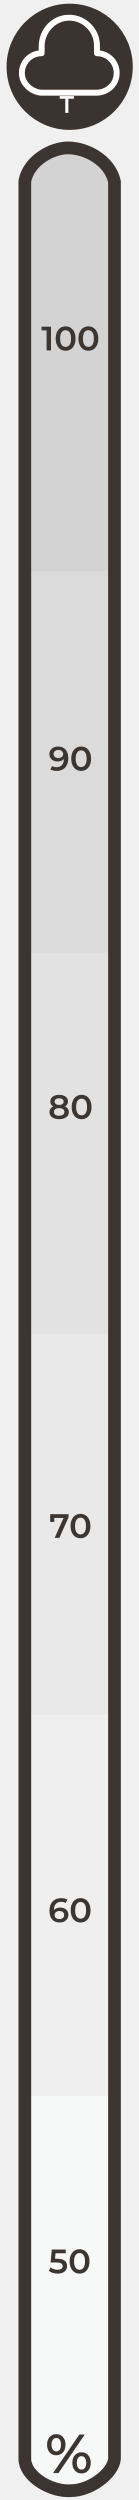
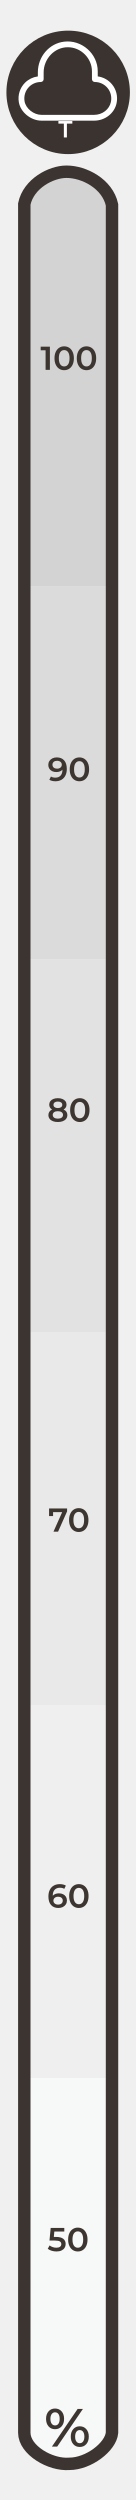
- <svg xmlns="http://www.w3.org/2000/svg" xmlns:xlink="http://www.w3.org/1999/xlink" version="1.1" id="Livello_1" x="0px" y="0px" width="32.746px" height="590.697px" viewBox="0 0 32.746 590.697" enable-background="new 0 0 32.746 590.697" xml:space="preserve">
+ <svg xmlns="http://www.w3.org/2000/svg" xmlns:xlink="http://www.w3.org/1999/xlink" version="1.1" id="Livello_1" x="0px" y="0px" width="32px" height="590px" viewBox="0 0 32.746 590.697" enable-background="new 0 0 32.746 590.697" xml:space="preserve">
  <g>
    <g>
      <defs>
        <path id="SVGID_1_" d="M27.261,580.714c-0.316,3.428-5.672,7.51-10.307,7.51l0,0c-4.594,0.367-10.877-3.316-10.877-7.51V42.467     c1.021-4.94,6.492-7.798,10.182-7.792l0,0c4.297-0.006,9.896,2.929,11.002,7.984V580.714L27.261,580.714z" />
      </defs>
      <clipPath id="SVGID_2_">
        <use xlink:href="#SVGID_1_" overflow="visible" />
      </clipPath>
      <rect x="0.88" y="495.265" clip-path="url(#SVGID_2_)" fill="#F7F8F8" width="31.578" height="99.045" />
      <rect x="1.196" y="315.187" clip-path="url(#SVGID_2_)" fill="#E9E9E9" width="31.578" height="90.041" />
      <rect x="1.196" y="225.147" clip-path="url(#SVGID_2_)" fill="#E2E2E2" width="31.578" height="90.038" />
      <rect x="0.88" y="405.226" clip-path="url(#SVGID_2_)" fill="#F0EFEF" width="31.578" height="90.041" />
      <rect x="1.196" y="135.094" clip-path="url(#SVGID_2_)" fill="#DCDBDB" width="31.578" height="90.041" />
      <rect x="0.88" y="36.051" clip-path="url(#SVGID_2_)" fill="#D3D3D3" width="31.577" height="99.043" />
    </g>
  </g>
  <g display="none">
    <defs>
      <path id="SVGID_3_" d="M27.261,580.714c0,3.713-5.957,8.074-10.592,8.074h-0.652c-4.295,0-9.939-3.881-9.939-8.074V42.467    c1.023-4.94,6.494-7.797,10.183-7.792l0,0c4.296-0.005,9.896,2.929,11.001,7.984V580.714z" />
    </defs>
    <clipPath id="SVGID_4_" display="inline">
      <use xlink:href="#SVGID_3_" overflow="visible" />
    </clipPath>
    <rect x="-4.972" y="34.675" display="inline" clip-path="url(#SVGID_4_)" fill="#C8E8F0" width="43.281" height="27.238" />
    <rect x="-4.972" y="61.914" display="inline" clip-path="url(#SVGID_4_)" fill="#D0EBF7" width="43.281" height="27.238" />
    <rect x="-4.972" y="88.639" display="inline" clip-path="url(#SVGID_4_)" fill="#4898DA" width="43.281" height="27.238" />
    <rect x="-4.972" y="115.877" display="inline" clip-path="url(#SVGID_4_)" fill="#A3A5D7" width="43.281" height="27.238" />
    <rect x="-4.972" y="143.116" display="inline" clip-path="url(#SVGID_4_)" fill="#B988C1" width="43.281" height="27.237" />
    <rect x="-4.972" y="170.353" display="inline" clip-path="url(#SVGID_4_)" fill="#D7A2CD" width="43.281" height="27.238" />
    <rect x="-4.972" y="197.253" display="inline" clip-path="url(#SVGID_4_)" fill="#E8BEDB" width="43.281" height="27.238" />
    <rect x="-4.972" y="224.492" display="inline" clip-path="url(#SVGID_4_)" fill="#E67D9B" width="43.281" height="27.238" />
    <rect x="-4.972" y="251.73" display="inline" clip-path="url(#SVGID_4_)" fill="#DB4C4D" width="43.281" height="27.236" />
    <rect x="-4.972" y="278.966" display="inline" clip-path="url(#SVGID_4_)" fill="#EF5A5C" width="43.281" height="27.238" />
    <rect x="-4.972" y="305.872" display="inline" clip-path="url(#SVGID_4_)" fill="#F7A25C" width="43.281" height="27.238" />
    <rect x="-4.972" y="333.11" display="inline" clip-path="url(#SVGID_4_)" fill="#FDD58F" width="43.281" height="27.238" />
    <rect x="-4.972" y="360.349" display="inline" clip-path="url(#SVGID_4_)" fill="#FFE173" width="43.281" height="27.238" />
    <rect x="-4.972" y="387.587" display="inline" clip-path="url(#SVGID_4_)" fill="#FEFE82" width="43.281" height="27.238" />
    <rect x="-4.972" y="414.483" display="inline" clip-path="url(#SVGID_4_)" fill="#FFFFC7" width="43.281" height="27.236" />
    <rect x="-4.972" y="441.72" display="inline" clip-path="url(#SVGID_4_)" fill="#F3F3A1" width="43.281" height="27.238" />
    <rect x="-4.972" y="468.958" display="inline" clip-path="url(#SVGID_4_)" fill="#D3ECA4" width="43.281" height="27.238" />
    <rect x="-4.972" y="496.196" display="inline" clip-path="url(#SVGID_4_)" fill="#C3E6D8" width="43.281" height="27.238" />
    <rect x="-4.972" y="523.435" display="inline" clip-path="url(#SVGID_4_)" fill="#C8E8F0" width="43.281" height="27.238" />
    <rect x="-4.972" y="550.673" display="inline" clip-path="url(#SVGID_4_)" fill="#D0EBF7" width="43.281" height="41.121" />
  </g>
  <g>
    <g display="none">
      <defs>
        <path id="SVGID_5_" d="M27.052,580.983c-0.316,3.428-5.672,7.51-10.307,7.51l0,0c-4.594,0.367-10.877-3.316-10.877-7.51V42.738     c1.021-4.94,6.492-7.798,10.182-7.792l0,0c4.297-0.006,9.896,2.929,11.002,7.984V580.983L27.052,580.983z" />
      </defs>
      <clipPath id="SVGID_6_" display="inline">
        <use xlink:href="#SVGID_5_" overflow="visible" />
      </clipPath>
      <rect x="0.671" y="494.032" display="inline" clip-path="url(#SVGID_6_)" fill="#EC2426" width="31.578" height="99.045" />
      <rect x="0.987" y="313.954" display="inline" clip-path="url(#SVGID_6_)" fill="#FCFC1E" width="31.578" height="90.041" />
      <rect x="0.987" y="223.914" display="inline" clip-path="url(#SVGID_6_)" fill="#0B7F3F" width="31.578" height="90.038" />
      <rect x="0.671" y="403.993" display="inline" clip-path="url(#SVGID_6_)" fill="#F7A426" width="31.578" height="90.041" />
      <rect x="0.987" y="133.862" display="inline" clip-path="url(#SVGID_6_)" fill="#6FC9DC" width="31.578" height="90.04" />
      <rect x="0.987" y="34.818" display="inline" clip-path="url(#SVGID_6_)" fill="#3F57B0" width="31.578" height="99.043" />
    </g>
  </g>
  <circle fill="#3A332F" cx="16.46" cy="15.781" r="14.909" />
  <path fill="none" stroke="#3C3430" stroke-width="3" stroke-miterlimit="10" d="M27.052,580.983  c-0.316,3.428-5.672,7.51-10.307,7.51l0,0c-4.593,0.367-10.877-3.316-10.877-7.51V42.736c1.022-4.94,6.492-7.798,10.182-7.792l0,0  c4.297-0.006,9.896,2.929,11.002,7.984V580.983L27.052,580.983z" />
  <g>
    <path fill="#3C3530" d="M11.72,579.44c-0.398-0.46-0.598-1.062-0.598-1.808c0-0.745,0.199-1.348,0.598-1.807   s0.923-0.689,1.573-0.689s1.176,0.228,1.58,0.683c0.403,0.455,0.604,1.06,0.604,1.813s-0.202,1.358-0.604,1.813   c-0.403,0.455-0.93,0.683-1.58,0.683S12.118,579.899,11.72,579.44z M14.118,578.803c0.195-0.277,0.292-0.667,0.292-1.17   c0-0.502-0.097-0.893-0.292-1.17c-0.195-0.277-0.47-0.416-0.825-0.416c-0.338,0-0.609,0.142-0.813,0.423s-0.306,0.669-0.306,1.163   s0.102,0.882,0.306,1.164c0.204,0.281,0.475,0.422,0.813,0.422C13.648,579.219,13.923,579.081,14.118,578.803z M18.753,575.229   h1.273l-6.213,9.1h-1.274L18.753,575.229z M17.687,583.73c-0.399-0.46-0.598-1.062-0.598-1.808c0-0.745,0.199-1.348,0.598-1.807   c0.398-0.459,0.923-0.689,1.574-0.689c0.648,0,1.176,0.23,1.578,0.689c0.404,0.459,0.605,1.062,0.605,1.807   c0,0.746-0.201,1.348-0.605,1.808c-0.402,0.459-0.93,0.688-1.578,0.688C18.61,584.419,18.085,584.189,17.687,583.73z    M20.079,583.087c0.199-0.282,0.299-0.67,0.299-1.164s-0.1-0.882-0.299-1.163s-0.473-0.423-0.818-0.423   c-0.348,0-0.621,0.139-0.82,0.416s-0.298,0.668-0.298,1.17c0,0.503,0.099,0.893,0.298,1.17s0.473,0.416,0.82,0.416   C19.606,583.509,19.88,583.368,20.079,583.087z" />
  </g>
  <g>
    <path fill="#3C3530" d="M15.288,534.154c0.379,0.307,0.568,0.724,0.568,1.252c0,0.336-0.083,0.64-0.248,0.912   c-0.165,0.271-0.413,0.487-0.744,0.647c-0.331,0.16-0.739,0.24-1.224,0.24c-0.4,0-0.787-0.058-1.16-0.172   c-0.373-0.115-0.688-0.273-0.944-0.477l0.44-0.808c0.208,0.171,0.458,0.306,0.748,0.404s0.591,0.147,0.9,0.147   c0.368,0,0.657-0.076,0.868-0.228c0.21-0.152,0.316-0.361,0.316-0.628c0-0.288-0.113-0.506-0.34-0.652   c-0.227-0.146-0.615-0.22-1.164-0.22h-1.352l0.288-3.048h3.288v0.872H13.12L13,533.694h0.536   C14.325,533.694,14.909,533.848,15.288,534.154z" />
    <path fill="#3C3530" d="M17.592,536.866c-0.353-0.227-0.63-0.558-0.833-0.992s-0.304-0.95-0.304-1.548s0.101-1.113,0.304-1.548   s0.48-0.766,0.833-0.992c0.352-0.227,0.752-0.34,1.2-0.34c0.447,0,0.849,0.113,1.203,0.34c0.355,0.227,0.634,0.558,0.836,0.992   c0.203,0.435,0.305,0.95,0.305,1.548s-0.102,1.113-0.305,1.548c-0.202,0.435-0.48,0.766-0.836,0.992   c-0.354,0.227-0.756,0.34-1.203,0.34C18.344,537.206,17.943,537.093,17.592,536.866z M19.739,535.806   c0.232-0.33,0.349-0.823,0.349-1.479s-0.116-1.149-0.349-1.48c-0.231-0.33-0.548-0.496-0.947-0.496   c-0.396,0-0.708,0.166-0.94,0.496c-0.232,0.331-0.348,0.824-0.348,1.48s0.115,1.149,0.348,1.479   c0.232,0.331,0.545,0.496,0.94,0.496C19.191,536.302,19.508,536.137,19.739,535.806z" />
  </g>
  <g>
    <path fill="#3C3530" d="M15.227,450.927c0.293,0.142,0.522,0.343,0.688,0.604c0.165,0.261,0.248,0.563,0.248,0.903   c0,0.363-0.091,0.682-0.272,0.956c-0.181,0.275-0.426,0.487-0.736,0.637c-0.309,0.148-0.656,0.224-1.04,0.224   c-0.768,0-1.364-0.24-1.788-0.72c-0.424-0.48-0.636-1.168-0.636-2.064c0-0.629,0.115-1.167,0.344-1.612   c0.229-0.445,0.551-0.783,0.964-1.016c0.413-0.232,0.892-0.348,1.436-0.348c0.288,0,0.559,0.03,0.812,0.092   c0.253,0.062,0.473,0.15,0.66,0.268l-0.384,0.784c-0.277-0.181-0.632-0.271-1.064-0.271c-0.539,0-0.96,0.165-1.264,0.496   c-0.304,0.33-0.456,0.808-0.456,1.432v0.008c0.166-0.192,0.376-0.337,0.632-0.436c0.256-0.099,0.544-0.148,0.864-0.148   C14.603,450.715,14.934,450.786,15.227,450.927z M14.851,453.175c0.203-0.173,0.304-0.404,0.304-0.692   c0-0.293-0.101-0.524-0.304-0.695c-0.203-0.171-0.475-0.256-0.816-0.256c-0.336,0-0.609,0.091-0.82,0.271   c-0.211,0.182-0.316,0.411-0.316,0.688c0,0.271,0.103,0.497,0.308,0.676c0.205,0.179,0.489,0.268,0.852,0.268   C14.384,453.435,14.648,453.349,14.851,453.175z" />
    <path fill="#3C3530" d="M17.843,453.911c-0.352-0.227-0.629-0.558-0.832-0.992c-0.203-0.435-0.304-0.95-0.304-1.548   s0.101-1.113,0.304-1.548c0.203-0.435,0.48-0.766,0.832-0.992s0.752-0.34,1.201-0.34c0.447,0,0.848,0.113,1.203,0.34   s0.633,0.558,0.836,0.992s0.305,0.95,0.305,1.548s-0.102,1.113-0.305,1.548s-0.48,0.766-0.836,0.992s-0.756,0.34-1.203,0.34   C18.595,454.251,18.194,454.138,17.843,453.911z M19.991,452.851c0.232-0.33,0.348-0.823,0.348-1.479s-0.115-1.149-0.348-1.48   c-0.232-0.33-0.549-0.496-0.947-0.496c-0.396,0-0.709,0.166-0.941,0.496c-0.232,0.331-0.348,0.824-0.348,1.48   s0.115,1.149,0.348,1.479c0.232,0.331,0.545,0.496,0.941,0.496C19.442,453.347,19.759,453.182,19.991,452.851z" />
  </g>
  <g>
    <path fill="#3C3530" d="M16.202,357.771v0.695l-2.176,4.904h-1.112l2.104-4.72h-2.2v0.952H11.85v-1.832H16.202z" />
    <path fill="#3C3530" d="M17.817,363.111c-0.353-0.227-0.63-0.558-0.833-0.992s-0.304-0.95-0.304-1.548s0.101-1.113,0.304-1.548   s0.48-0.766,0.833-0.992c0.352-0.227,0.752-0.34,1.2-0.34c0.447,0,0.849,0.113,1.203,0.34c0.355,0.227,0.634,0.558,0.836,0.992   c0.203,0.435,0.305,0.95,0.305,1.548s-0.102,1.113-0.305,1.548c-0.202,0.435-0.48,0.766-0.836,0.992   c-0.354,0.227-0.756,0.34-1.203,0.34C18.569,363.451,18.169,363.338,17.817,363.111z M19.965,362.051   c0.232-0.33,0.349-0.823,0.349-1.479s-0.116-1.149-0.349-1.48c-0.231-0.33-0.548-0.496-0.947-0.496   c-0.396,0-0.708,0.166-0.94,0.496c-0.232,0.331-0.348,0.824-0.348,1.48s0.115,1.149,0.348,1.479   c0.232,0.331,0.545,0.496,0.94,0.496C19.417,362.547,19.733,362.382,19.965,362.051z" />
  </g>
  <g>
    <path fill="#3C3530" d="M16.029,261.958c0.157,0.227,0.236,0.492,0.236,0.796c0,0.342-0.095,0.641-0.284,0.896   c-0.189,0.256-0.457,0.452-0.804,0.588s-0.75,0.204-1.208,0.204c-0.459,0-0.86-0.068-1.204-0.204s-0.609-0.332-0.796-0.588   c-0.187-0.256-0.28-0.555-0.28-0.896c0-0.304,0.078-0.569,0.232-0.796c0.155-0.227,0.376-0.406,0.664-0.54   c-0.224-0.122-0.396-0.283-0.516-0.483c-0.12-0.2-0.18-0.431-0.18-0.692c0-0.314,0.086-0.589,0.26-0.824   c0.173-0.234,0.417-0.416,0.732-0.544c0.314-0.128,0.677-0.191,1.088-0.191c0.416,0,0.781,0.063,1.096,0.191   c0.315,0.128,0.56,0.31,0.736,0.544c0.176,0.235,0.264,0.51,0.264,0.824c0,0.262-0.061,0.491-0.184,0.688   c-0.123,0.197-0.299,0.359-0.528,0.487C15.646,261.552,15.872,261.732,16.029,261.958z M14.881,263.387   c0.224-0.16,0.336-0.382,0.336-0.664c0-0.277-0.112-0.496-0.336-0.656c-0.224-0.16-0.528-0.24-0.912-0.24   c-0.384,0-0.686,0.08-0.904,0.24s-0.328,0.379-0.328,0.656c0,0.282,0.109,0.504,0.328,0.664c0.219,0.159,0.52,0.239,0.904,0.239   C14.353,263.626,14.657,263.546,14.881,263.387z M13.197,259.707c-0.189,0.139-0.284,0.334-0.284,0.584   c0,0.24,0.095,0.431,0.284,0.572c0.189,0.142,0.446,0.212,0.772,0.212c0.331,0,0.592-0.07,0.784-0.212   c0.192-0.142,0.288-0.332,0.288-0.572c0-0.25-0.097-0.445-0.292-0.584s-0.455-0.208-0.78-0.208   C13.644,259.499,13.386,259.568,13.197,259.707z" />
    <path fill="#3C3530" d="M18.073,264.103c-0.352-0.227-0.629-0.558-0.832-0.992c-0.203-0.435-0.304-0.95-0.304-1.548   s0.101-1.113,0.304-1.548c0.203-0.435,0.48-0.766,0.832-0.992c0.352-0.227,0.752-0.34,1.202-0.34c0.447,0,0.848,0.113,1.203,0.34   s0.633,0.558,0.836,0.992s0.305,0.95,0.305,1.548s-0.102,1.113-0.305,1.548s-0.48,0.766-0.836,0.992s-0.756,0.34-1.203,0.34   C18.825,264.443,18.425,264.33,18.073,264.103z M20.222,263.042c0.232-0.33,0.348-0.823,0.348-1.479s-0.115-1.149-0.348-1.48   c-0.232-0.33-0.549-0.496-0.947-0.496c-0.396,0-0.709,0.166-0.941,0.496c-0.233,0.331-0.348,0.824-0.348,1.48   s0.115,1.149,0.348,1.479c0.232,0.331,0.545,0.496,0.941,0.496C19.673,263.539,19.989,263.374,20.222,263.042z" />
  </g>
  <g>
    <path fill="#3C3530" d="M15.497,177.108c0.424,0.479,0.636,1.168,0.636,2.063c0,0.63-0.115,1.167-0.344,1.612   c-0.229,0.445-0.551,0.784-0.964,1.017c-0.414,0.231-0.892,0.348-1.436,0.348c-0.288,0-0.559-0.031-0.812-0.092   c-0.253-0.062-0.473-0.151-0.66-0.269l0.384-0.784c0.277,0.182,0.632,0.272,1.064,0.272c0.539,0,0.96-0.165,1.264-0.496   c0.304-0.33,0.456-0.808,0.456-1.432v-0.008c-0.166,0.191-0.376,0.337-0.632,0.436c-0.256,0.099-0.544,0.148-0.864,0.148   c-0.368,0-0.699-0.071-0.992-0.213c-0.293-0.141-0.522-0.342-0.688-0.604s-0.248-0.563-0.248-0.904   c0-0.362,0.091-0.681,0.272-0.956c0.181-0.274,0.427-0.486,0.736-0.636c0.309-0.149,0.656-0.224,1.04-0.224   C14.477,176.388,15.073,176.627,15.497,177.108z M14.609,178.835c0.21-0.181,0.316-0.41,0.316-0.688   c0-0.272-0.103-0.497-0.308-0.676c-0.206-0.179-0.489-0.269-0.852-0.269c-0.325,0-0.589,0.087-0.792,0.261   c-0.203,0.173-0.304,0.403-0.304,0.691c0,0.294,0.101,0.525,0.304,0.696s0.475,0.256,0.816,0.256   C14.125,179.108,14.398,179.017,14.609,178.835z" />
    <path fill="#3C3530" d="M17.973,181.808c-0.352-0.227-0.629-0.558-0.832-0.992c-0.203-0.435-0.304-0.95-0.304-1.548   s0.101-1.113,0.304-1.548c0.203-0.435,0.48-0.766,0.832-0.992c0.352-0.227,0.752-0.34,1.202-0.34c0.447,0,0.848,0.113,1.203,0.34   s0.633,0.558,0.836,0.992s0.305,0.95,0.305,1.548s-0.102,1.113-0.305,1.548s-0.48,0.766-0.836,0.992s-0.756,0.34-1.203,0.34   C18.726,182.148,18.325,182.035,17.973,181.808z M20.122,180.748c0.232-0.33,0.348-0.823,0.348-1.479s-0.115-1.149-0.348-1.48   c-0.232-0.33-0.549-0.496-0.947-0.496c-0.396,0-0.709,0.166-0.942,0.496c-0.232,0.331-0.348,0.824-0.348,1.48   s0.115,1.149,0.348,1.479c0.233,0.331,0.545,0.496,0.942,0.496C19.573,181.244,19.89,181.079,20.122,180.748z" />
  </g>
  <g>
    <path fill="#3C3530" d="M12.049,77.192v5.6h-1.04v-4.728H9.825v-0.872H12.049z" />
    <path fill="#3C3530" d="M14.297,82.532c-0.352-0.227-0.629-0.558-0.832-0.992s-0.304-0.95-0.304-1.548s0.101-1.113,0.304-1.548   s0.48-0.766,0.832-0.992c0.352-0.227,0.752-0.34,1.2-0.34c0.448,0,0.849,0.113,1.204,0.34c0.354,0.227,0.633,0.558,0.836,0.992   c0.202,0.435,0.304,0.95,0.304,1.548s-0.102,1.113-0.304,1.548c-0.203,0.435-0.482,0.766-0.836,0.992   c-0.355,0.227-0.756,0.34-1.204,0.34C15.049,82.872,14.649,82.759,14.297,82.532z M16.445,81.472   c0.232-0.33,0.348-0.823,0.348-1.479s-0.116-1.149-0.348-1.48c-0.232-0.33-0.548-0.496-0.948-0.496   c-0.395,0-0.708,0.166-0.94,0.496c-0.232,0.331-0.348,0.824-0.348,1.48s0.116,1.149,0.348,1.479   c0.232,0.331,0.545,0.496,0.94,0.496C15.897,81.968,16.213,81.803,16.445,81.472z" />
    <path fill="#3C3530" d="M19.681,82.532c-0.352-0.227-0.629-0.558-0.832-0.992s-0.305-0.95-0.305-1.548s0.102-1.113,0.305-1.548   s0.48-0.766,0.832-0.992s0.752-0.34,1.201-0.34c0.447,0,0.848,0.113,1.203,0.34s0.633,0.558,0.836,0.992s0.305,0.95,0.305,1.548   s-0.102,1.113-0.305,1.548s-0.48,0.766-0.836,0.992s-0.756,0.34-1.203,0.34C20.433,82.872,20.032,82.759,19.681,82.532z    M21.829,81.472c0.232-0.33,0.348-0.823,0.348-1.479s-0.115-1.149-0.348-1.48c-0.232-0.33-0.549-0.496-0.947-0.496   c-0.396,0-0.709,0.166-0.941,0.496c-0.232,0.331-0.348,0.824-0.348,1.48s0.115,1.149,0.348,1.479   c0.232,0.331,0.545,0.496,0.941,0.496C21.28,81.968,21.597,81.803,21.829,81.472z" />
  </g>
  <g>
    <path fill="#FFFFFF" d="M10.021,22.611h12.708c2.651,0,4.935-1.792,5.432-4.26c0.326-1.611-0.076-3.252-1.102-4.503   c-0.874-1.069-2.105-1.748-3.453-1.924v-1.211c0-4.293-3.871-7.688-8.123-7.18C11.866,3.964,9.14,7.156,9.14,10.957v0.967   c-1.164,0.151-2.244,0.679-3.102,1.525C4.803,14.7,4.259,16.417,4.55,18.162C4.953,20.574,7.459,22.611,10.021,22.611z    M7.029,14.438c0.757-0.748,1.755-1.161,2.812-1.161c0.386,0,0.7-0.313,0.7-0.699c0,0,0-1.622,0-1.622   c0-3.218,2.562-6.078,5.839-6.078c3.176,0,5.827,2.66,5.827,5.833v1.866c0,0.386,0.313,0.699,0.699,0.699   c1.192,0,2.313,0.532,3.071,1.457c0.758,0.924,1.052,2.142,0.811,3.34c-0.365,1.817-2.072,3.136-4.06,3.136H10.021   c-1.887,0-3.798-1.532-4.09-3.28C5.716,16.635,6.117,15.361,7.029,14.438z" />
  </g>
  <rect x="11.504" y="22.611" fill="none" width="9.754" height="5.471" />
  <g enable-background="new    ">
    <path fill="#FFFFFF" d="M15.419,23.326h-1.314v-0.623h3.365v0.623h-1.314v3.342h-0.736V23.326z" />
  </g>
</svg>
